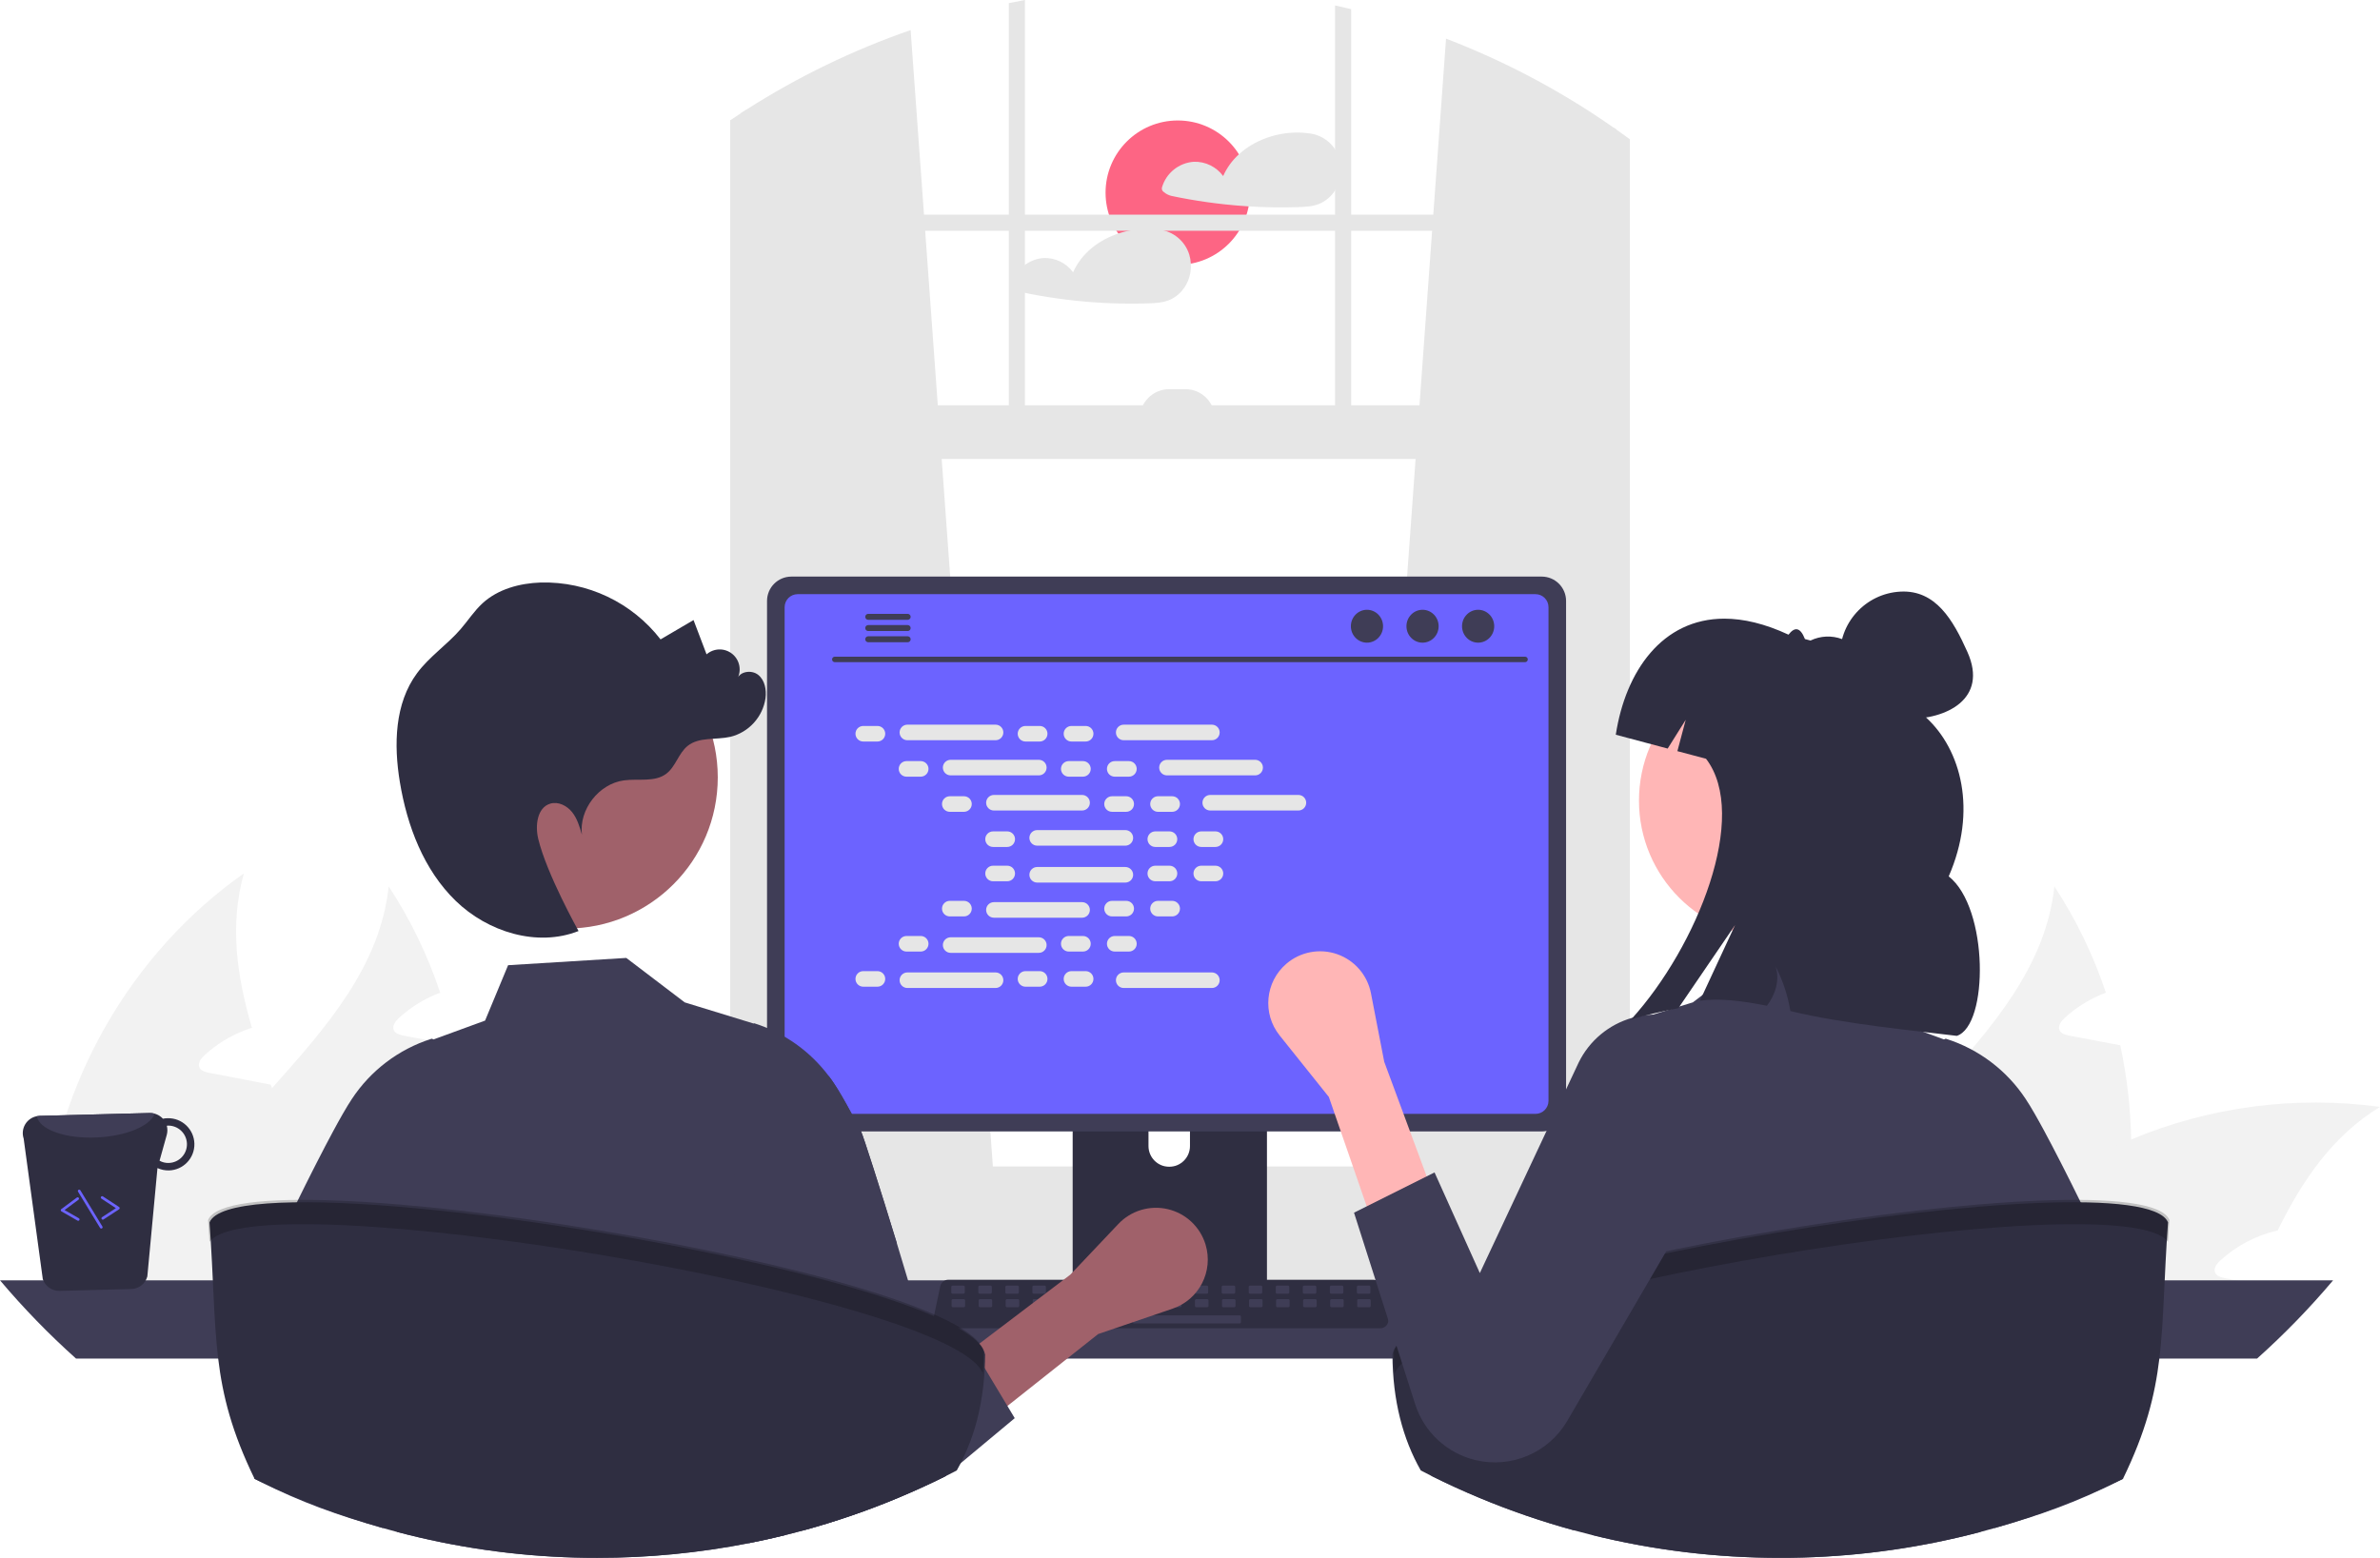
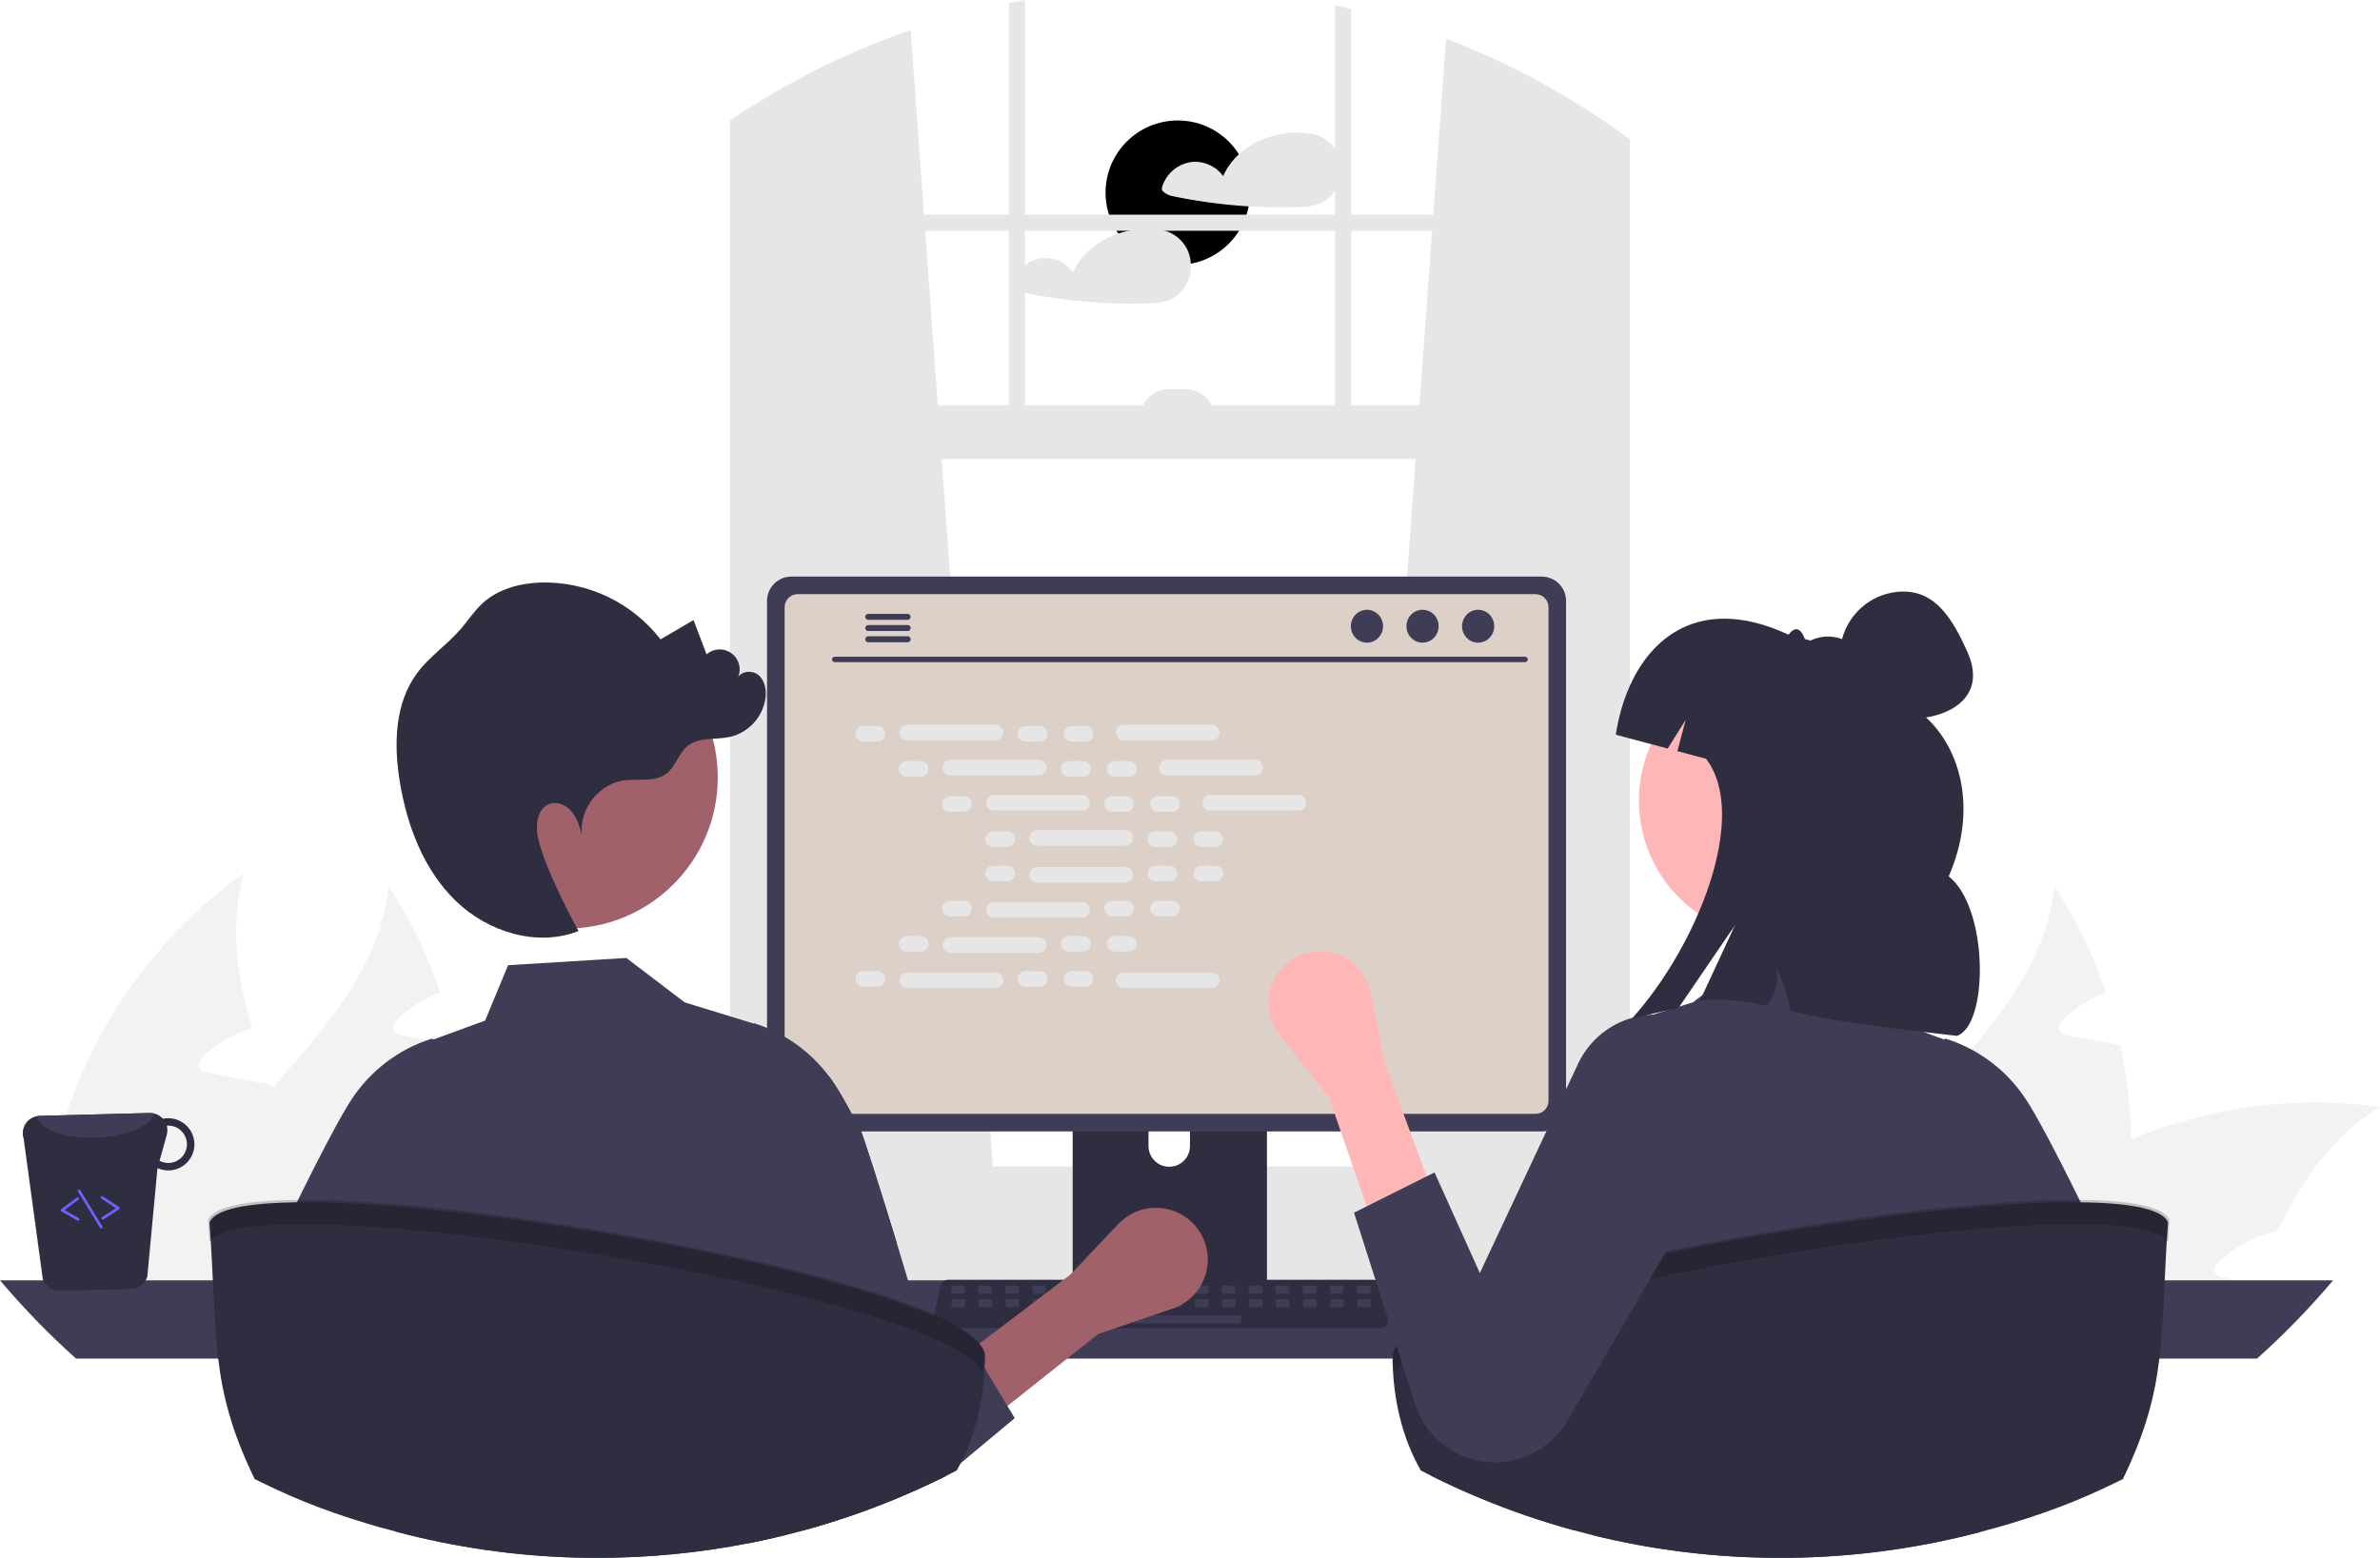
<svg xmlns="http://www.w3.org/2000/svg" data-name="Layer 1" width="880.16" height="576.272" viewBox="0 0 880.16 576.272">
-   <circle cx="435.555" cy="71.266" r="26.701" fill="#fd6584" />
+   <circle cx="435.555" cy="71.266" r="26.701" fill="black" />
  <path d="M655.233,220.487a13.235,13.235,0,0,0-11.17-9.29,1.081,1.081,0,0,0-.18,0,1.418,1.418,0,0,0-.22-.05c-8.94-1.16-18.88,1.66-25.57,7.8a23.958,23.958,0,0,0-5.83,8.04,12.917,12.917,0,0,0-10.83-5.28,13.184,13.184,0,0,0-11.8,9.51,1.526,1.526,0,0,0,.69,1.69,6.673,6.673,0,0,0,2.79,1.42c2.21.47,4.44.9,6.67,1.29q6.54,1.14,13.15,1.85,4.365.465,8.75.74c6.04.38,12.11.47,18.16.28,3-.1,5.88-.2,8.62-1.52a12.798,12.798,0,0,0,4.95-4.31A14.548,14.548,0,0,0,655.233,220.487Z" transform="translate(-159.9199 -161.8639)" fill="#e6e6e6" />
  <path d="M600.303,259.387a13.652,13.652,0,0,0-.56-3.3,13.26,13.26,0,0,0-11.18-9.29.965.965,0,0,0-.17,0,1.887,1.887,0,0,0-.23-.05,33.194,33.194,0,0,0-14.69,1.51c-7.26,2.43-13.63,7.33-16.7,14.33a12.922,12.922,0,0,0-10.84-5.28,13.183,13.183,0,0,0-11.8,9.51,1.555,1.555,0,0,0,.69,1.69,6.733,6.733,0,0,0,2.79,1.42c2.22.47,4.44.9,6.68,1.29q6.54,1.14,13.14,1.85a195.164,195.164,0,0,0,26.92,1.02c2.99-.1,5.88-.2,8.62-1.52a12.77,12.77,0,0,0,4.94-4.31A14.265,14.265,0,0,0,600.303,259.387Z" transform="translate(-159.9199 -161.8639)" fill="#e6e6e6" />
  <path d="M948.052,583.375a171.855,171.855,0,0,1-7.443,53.773c-.186.633-.41,1.265-.633,1.898H830.422a98.322,98.322,0,0,1,7.406-22.328c9.117-19.351,24.002-35.911,38.701-52.359,20.244-22.663,40.004-45.139,43.13-74.612a169.258,169.258,0,0,1,19.053,39.334,46.231,46.231,0,0,0-15.294,9.378c-1.228,1.154-2.531,2.828-1.898,4.428.595,1.34,2.233,1.786,3.684,2.084,3.498.67,6.996,1.34,10.494,1.972,2.754.558,5.545,1.079,8.336,1.6A182.729,182.729,0,0,1,948.052,583.375Z" transform="translate(-159.9199 -161.8639)" fill="#f2f2f2" />
  <path d="M1040.08,571.318c-17.565,10.68-28.729,27.203-37.846,45.697a46.743,46.743,0,0,0-21.249,11.164c-1.265,1.154-2.568,2.828-1.898,4.428.558,1.34,2.233,1.786,3.684,2.084,3.461.67,6.996,1.34,10.457,1.972-.335.782-.67,1.6-1.005,2.382H876.12A164.174,164.174,0,0,1,893.573,619.1c1.377-1.377,2.791-2.679,4.242-4.019a173.653,173.653,0,0,1,50.238-31.706A176.734,176.734,0,0,1,1040.08,571.318Z" transform="translate(-159.9199 -161.8639)" fill="#f2f2f2" />
  <path d="M895.47,639.046H792.093a167.932,167.932,0,0,1,.149-24.858c4.131-51.094,31.929-99.768,73.868-129.241-5.359,19.09-2.605,38.069,2.977,57.122-.781.261-1.563.484-2.27.781a46.236,46.236,0,0,0-15.294,9.378c-1.228,1.154-2.53,2.828-1.898,4.428.558,1.34,2.233,1.786,3.684,2.084,3.498.67,6.996,1.34,10.457,1.972,2.791.558,5.582,1.079,8.373,1.637,1.302.223,2.605.484,3.907.744.186.447.298.856.484,1.265,6.55,18.048,13.694,36.245,17.044,54.74a127.778,127.778,0,0,1,1.712,14.029C895.396,635.102,895.47,637.074,895.47,639.046Z" transform="translate(-159.9199 -161.8639)" fill="#f2f2f2" />
  <path d="M332.052,583.375a171.855,171.855,0,0,1-7.443,53.773c-.186.633-.41,1.265-.633,1.898H214.422a98.322,98.322,0,0,1,7.406-22.328c9.117-19.351,24.002-35.911,38.701-52.359,20.244-22.663,40.004-45.139,43.13-74.612a169.258,169.258,0,0,1,19.053,39.334,46.231,46.231,0,0,0-15.294,9.378c-1.228,1.154-2.531,2.828-1.898,4.428.595,1.34,2.233,1.786,3.684,2.084,3.498.67,6.996,1.34,10.494,1.972,2.754.558,5.545,1.079,8.336,1.6A182.729,182.729,0,0,1,332.052,583.375Z" transform="translate(-159.9199 -161.8639)" fill="#f2f2f2" />
  <path d="M424.08,571.318c-17.565,10.68-28.729,27.203-37.846,45.697a46.743,46.743,0,0,0-21.249,11.164c-1.265,1.154-2.568,2.828-1.898,4.428.558,1.34,2.233,1.786,3.684,2.084,3.461.67,6.996,1.34,10.457,1.972-.335.782-.67,1.6-1.005,2.382H260.12A164.174,164.174,0,0,1,277.573,619.1c1.377-1.377,2.791-2.679,4.242-4.019a173.653,173.653,0,0,1,50.238-31.706A176.734,176.734,0,0,1,424.08,571.318Z" transform="translate(-159.9199 -161.8639)" fill="#f2f2f2" />
  <path d="M279.47,639.046H176.093a167.932,167.932,0,0,1,.149-24.858c4.131-51.094,31.929-99.768,73.868-129.241-5.359,19.09-2.605,38.069,2.977,57.122-.781.261-1.563.484-2.27.781a46.236,46.236,0,0,0-15.294,9.378c-1.228,1.154-2.53,2.828-1.898,4.428.558,1.34,2.233,1.786,3.684,2.084,3.498.67,6.996,1.34,10.457,1.972,2.791.558,5.582,1.079,8.373,1.637,1.302.223,2.605.484,3.907.744.186.447.298.856.484,1.265,6.55,18.048,13.694,36.245,17.044,54.74a127.778,127.778,0,0,1,1.712,14.029C279.396,635.102,279.47,637.074,279.47,639.046Z" transform="translate(-159.9199 -161.8639)" fill="#f2f2f2" />
  <path d="M664.33,595.644l92.37,8.2.99.09v-394.14q-.495-.345-.99-.69a288.323,288.323,0,0,0-62.01-32.94l-4.72,65.1-.43,5.96-4.67,64.56-1.44,19.86-18.93,261.7Z" transform="translate(-159.9199 -161.8639)" fill="#e6e6e6" />
  <path d="M435.9,202.454c-.66.42-1.32.84-1.98,1.28v400.2l1.98-.18,91.37-8.11-.17-2.3-18.93-261.7-1.44-19.86-4.67-64.56-.43-5.96-4.95-68.27A287.687,287.687,0,0,0,435.9,202.454Z" transform="translate(-159.9199 -161.8639)" fill="#e6e6e6" />
  <path d="M433.92,203.734c-1.33.86-2.66,1.74-3.97,2.63v403.03c0,10.07,5.97,18.51,13.95,20.66a15.249,15.249,0,0,0,4,.53h296.8a15.118,15.118,0,0,0,3.99-.53,17.06,17.06,0,0,0,7.78-4.66,22.919,22.919,0,0,0,6.18-16v-396.02c-1.64-1.21-3.29-2.41-4.96-3.58q-.495-.345-.99-.69v400.29a16.108,16.108,0,0,1-.46,3.85c-1.41,5.95-6.06,10.31-11.54,10.31h-296.8c-6.62,0-12-6.35-12-14.16v-406.94C435.24,202.874,434.58,203.294,433.92,203.734Z" transform="translate(-159.9199 -161.8639)" fill="#e6e6e6" />
  <rect x="273.003" y="79.404" width="326.752" height="5.959" fill="#e6e6e6" />
  <path d="M659.6,165.254c-1.98-.49-3.96-.95-5.96-1.38v161.81h5.96Z" transform="translate(-159.9199 -161.8639)" fill="#e6e6e6" />
  <path d="M538.96,161.864c-1.99.37-3.98.75-5.96,1.16v162.66h5.96Z" transform="translate(-159.9199 -161.8639)" fill="#e6e6e6" />
  <path d="M368.86,620.154a26.711,26.711,0,0,0,1.93,9.98,25.54,25.54,0,0,0,1.75,3.56,27.096,27.096,0,0,0,3.02,4.18,26.76,26.76,0,0,0,20.12,9.11h391.31a26.82,26.82,0,0,0,0-53.64h-391.31A26.846,26.846,0,0,0,368.86,620.154Z" transform="translate(-159.9199 -161.8639)" fill="#e6e6e6" />
  <rect x="432.923" y="311.783" width="324.766" height="19.863" transform="translate(1030.691 481.5651) rotate(-180)" fill="#e6e6e6" />
  <path d="M581.401,305.824h27.809a0,0,0,0,1,0,0v0A10.925,10.925,0,0,1,598.285,316.749h-5.959a10.925,10.925,0,0,1-10.925-10.925v0A0,0,0,0,1,581.401,305.824Z" transform="translate(1030.691 460.7086) rotate(-180)" fill="#e6e6e6" />
  <path d="M159.92,635.474a289.004,289.004,0,0,0,28.12,28.95h806.58a289.004,289.004,0,0,0,28.12-28.95Z" transform="translate(-159.9199 -161.8639)" fill="#3f3d56" />
  <path d="M556.61,538.664v102.56h71.85v-102.56a3.448,3.448,0,0,0-2.43-3.3,3.175,3.175,0,0,0-1.03-.16H560.08A3.463,3.463,0,0,0,556.61,538.664Zm28.04,35.24a7.67,7.67,0,0,1,15.34,0v11.9a7.67,7.67,0,0,1-15.34,0Z" transform="translate(-159.9199 -161.8639)" fill="#2f2e41" />
  <path d="M556.39,637.944v9.89a1.946,1.946,0,0,0,1.93,1.94h68.43a1.94,1.94,0,0,0,1.93-1.94v-9.89Z" transform="translate(-159.9199 -161.8639)" fill="#3f3d56" />
  <path d="M443.58,384.144v187.26a9.007,9.007,0,0,0,9,9h277.5a9.007,9.007,0,0,0,9-9V384.144a9.011,9.011,0,0,0-9-8.99h-277.5A9.012,9.012,0,0,0,443.58,384.144Z" transform="translate(-159.9199 -161.8639)" fill="#3f3d56" />
-   <path d="M450.09,386.474v182.62a4.818,4.818,0,0,0,4.81,4.81h272.87a4.818,4.818,0,0,0,4.81-4.81v-182.62a4.82,4.82,0,0,0-4.81-4.82h-272.87A4.821,4.821,0,0,0,450.09,386.474Z" transform="translate(-159.9199 -161.8639)" fill="#6c63ff" />
+   <path d="M450.09,386.474v182.62a4.818,4.818,0,0,0,4.81,4.81h272.87a4.818,4.818,0,0,0,4.81-4.81v-182.62a4.82,4.82,0,0,0-4.81-4.82h-272.87A4.821,4.821,0,0,0,450.09,386.474Z" transform="translate(-159.9199 -161.8639)" fill="#DDD0C8" />
  <path d="M505.73,652.104a2.948,2.948,0,0,0,2.32,1.11H670.39a2.987,2.987,0,0,0,2.92-3.6l-2.52-11.97a2.993,2.993,0,0,0-1.86-2.17,2.895,2.895,0,0,0-1.06-.2h-157.31a2.894,2.894,0,0,0-1.06.2,2.992,2.992,0,0,0-1.86,2.17l-2.52,11.97A2.985,2.985,0,0,0,505.73,652.104Z" transform="translate(-159.9199 -161.8639)" fill="#2f2e41" />
  <rect x="661.717" y="637.43" width="5" height="3" rx="0.488" transform="translate(1168.514 1115.995) rotate(-180)" fill="#3f3d56" />
  <rect x="651.717" y="637.43" width="5" height="3" rx="0.488" transform="translate(1148.514 1115.995) rotate(-180)" fill="#3f3d56" />
  <rect x="641.717" y="637.43" width="5" height="3" rx="0.488" transform="translate(1128.514 1115.995) rotate(-180)" fill="#3f3d56" />
  <rect x="631.717" y="637.43" width="5" height="3" rx="0.488" transform="translate(1108.514 1115.995) rotate(-180)" fill="#3f3d56" />
  <rect x="621.717" y="637.43" width="5" height="3" rx="0.488" transform="translate(1088.514 1115.995) rotate(-180)" fill="#3f3d56" />
  <rect x="611.717" y="637.43" width="5" height="3" rx="0.488" transform="translate(1068.514 1115.995) rotate(-180)" fill="#3f3d56" />
  <rect x="601.717" y="637.43" width="5" height="3" rx="0.488" transform="translate(1048.514 1115.995) rotate(-180)" fill="#3f3d56" />
  <rect x="591.717" y="637.43" width="5" height="3" rx="0.488" transform="translate(1028.514 1115.995) rotate(-180)" fill="#3f3d56" />
  <rect x="581.717" y="637.43" width="5" height="3" rx="0.488" transform="translate(1008.514 1115.995) rotate(-180)" fill="#3f3d56" />
  <rect x="571.717" y="637.43" width="5" height="3" rx="0.488" transform="translate(988.5139 1115.995) rotate(-180)" fill="#3f3d56" />
  <rect x="561.717" y="637.43" width="5" height="3" rx="0.488" transform="translate(968.5139 1115.995) rotate(-180)" fill="#3f3d56" />
  <rect x="551.717" y="637.43" width="5" height="3" rx="0.488" transform="translate(948.5139 1115.995) rotate(-180)" fill="#3f3d56" />
  <rect x="541.717" y="637.43" width="5" height="3" rx="0.488" transform="translate(928.5139 1115.995) rotate(-180)" fill="#3f3d56" />
  <rect x="531.717" y="637.43" width="5" height="3" rx="0.488" transform="translate(908.5139 1115.995) rotate(-180)" fill="#3f3d56" />
  <rect x="521.717" y="637.43" width="5" height="3" rx="0.488" transform="translate(888.5139 1115.995) rotate(-180)" fill="#3f3d56" />
  <rect x="511.717" y="637.43" width="5" height="3" rx="0.488" transform="translate(868.5139 1115.995) rotate(-180)" fill="#3f3d56" />
  <rect x="661.835" y="642.43" width="5" height="3" rx="0.488" transform="translate(1168.75 1125.995) rotate(-180)" fill="#3f3d56" />
  <rect x="651.835" y="642.43" width="5" height="3" rx="0.488" transform="translate(1148.75 1125.995) rotate(-180)" fill="#3f3d56" />
  <rect x="641.835" y="642.43" width="5" height="3" rx="0.488" transform="translate(1128.75 1125.995) rotate(-180)" fill="#3f3d56" />
  <rect x="631.835" y="642.43" width="5" height="3" rx="0.488" transform="translate(1108.75 1125.995) rotate(-180)" fill="#3f3d56" />
  <rect x="621.835" y="642.43" width="5" height="3" rx="0.488" transform="translate(1088.75 1125.995) rotate(-180)" fill="#3f3d56" />
  <rect x="611.835" y="642.43" width="5" height="3" rx="0.488" transform="translate(1068.75 1125.995) rotate(-180)" fill="#3f3d56" />
  <rect x="601.835" y="642.43" width="5" height="3" rx="0.488" transform="translate(1048.75 1125.995) rotate(-180)" fill="#3f3d56" />
  <rect x="591.835" y="642.43" width="5" height="3" rx="0.488" transform="translate(1028.75 1125.995) rotate(-180)" fill="#3f3d56" />
  <rect x="581.835" y="642.43" width="5" height="3" rx="0.488" transform="translate(1008.75 1125.995) rotate(-180)" fill="#3f3d56" />
  <rect x="571.835" y="642.43" width="5" height="3" rx="0.488" transform="translate(988.7503 1125.995) rotate(-180)" fill="#3f3d56" />
  <rect x="561.835" y="642.43" width="5" height="3" rx="0.488" transform="translate(968.7503 1125.995) rotate(-180)" fill="#3f3d56" />
  <rect x="551.835" y="642.43" width="5" height="3" rx="0.488" transform="translate(948.7503 1125.995) rotate(-180)" fill="#3f3d56" />
  <rect x="541.835" y="642.43" width="5" height="3" rx="0.488" transform="translate(928.7503 1125.995) rotate(-180)" fill="#3f3d56" />
  <rect x="531.835" y="642.43" width="5" height="3" rx="0.488" transform="translate(908.7503 1125.995) rotate(-180)" fill="#3f3d56" />
  <rect x="521.835" y="642.43" width="5" height="3" rx="0.488" transform="translate(888.7503 1125.995) rotate(-180)" fill="#3f3d56" />
  <rect x="511.835" y="642.43" width="5" height="3" rx="0.488" transform="translate(868.7503 1125.995) rotate(-180)" fill="#3f3d56" />
  <rect x="578.835" y="648.43" width="40" height="3" rx="0.488" transform="translate(1037.75 1137.995) rotate(-180)" fill="#3f3d56" />
  <path d="M468.612,406.811H723.935a1.016,1.016,0,0,0,0-2.031H468.612a1.016,1.016,0,0,0,0,2.031Z" transform="translate(-159.9199 -161.8639)" fill="#3f3d56" />
  <ellipse cx="546.635" cy="231.649" rx="5.95" ry="6.083" fill="#3f3d56" />
  <ellipse cx="526.079" cy="231.649" rx="5.95" ry="6.083" fill="#3f3d56" />
  <ellipse cx="505.523" cy="231.649" rx="5.95" ry="6.083" fill="#3f3d56" />
  <path d="M479.9,390.044a1.095,1.095,0,0,0,1.09,1.1h14.6a1.105,1.105,0,0,0,0-2.21h-14.6A1.103,1.103,0,0,0,479.9,390.044Z" transform="translate(-159.9199 -161.8639)" fill="#3f3d56" />
  <path d="M479.9,394.194a1.095,1.095,0,0,0,1.09,1.1h14.6a1.105,1.105,0,0,0,0-2.21h-14.6A1.103,1.103,0,0,0,479.9,394.194Z" transform="translate(-159.9199 -161.8639)" fill="#3f3d56" />
  <path d="M479.9,398.334a1.103,1.103,0,0,0,1.09,1.11h14.6a1.105,1.105,0,0,0,0-2.21h-14.6A1.095,1.095,0,0,0,479.9,398.334Z" transform="translate(-159.9199 -161.8639)" fill="#3f3d56" />
  <rect x="316.366" y="268.543" width="11.006" height="5.76" rx="2.88" fill="#e6e6e6" />
  <rect x="376.366" y="268.543" width="11.006" height="5.76" rx="2.88" fill="#e6e6e6" />
  <rect x="393.366" y="268.543" width="11.006" height="5.76" rx="2.88" fill="#e6e6e6" />
  <rect x="332.686" y="268.063" width="38.366" height="5.76" rx="2.88" fill="#e6e6e6" />
  <rect x="412.686" y="268.063" width="38.366" height="5.76" rx="2.88" fill="#e6e6e6" />
  <rect x="332.366" y="281.543" width="11.006" height="5.76" rx="2.88" fill="#e6e6e6" />
  <rect x="392.366" y="281.543" width="11.006" height="5.76" rx="2.88" fill="#e6e6e6" />
  <rect x="409.366" y="281.543" width="11.006" height="5.76" rx="2.88" fill="#e6e6e6" />
  <rect x="348.686" y="281.063" width="38.366" height="5.76" rx="2.88" fill="#e6e6e6" />
  <rect x="428.686" y="281.063" width="38.366" height="5.76" rx="2.88" fill="#e6e6e6" />
  <rect x="348.366" y="294.543" width="11.006" height="5.76" rx="2.88" fill="#e6e6e6" />
  <rect x="408.366" y="294.543" width="11.006" height="5.76" rx="2.88" fill="#e6e6e6" />
  <rect x="425.366" y="294.543" width="11.006" height="5.76" rx="2.88" fill="#e6e6e6" />
  <rect x="364.686" y="294.063" width="38.366" height="5.76" rx="2.88" fill="#e6e6e6" />
  <rect x="444.686" y="294.063" width="38.366" height="5.76" rx="2.88" fill="#e6e6e6" />
  <rect x="364.366" y="307.543" width="11.006" height="5.76" rx="2.88" fill="#e6e6e6" />
  <rect x="424.366" y="307.543" width="11.006" height="5.76" rx="2.88" fill="#e6e6e6" />
  <rect x="441.366" y="307.543" width="11.006" height="5.76" rx="2.88" fill="#e6e6e6" />
  <rect x="380.686" y="307.063" width="38.366" height="5.76" rx="2.88" fill="#e6e6e6" />
  <rect x="376.366" y="359.237" width="11.006" height="5.76" rx="2.88" fill="#e6e6e6" />
  <rect x="393.366" y="359.237" width="11.006" height="5.76" rx="2.88" fill="#e6e6e6" />
  <rect x="412.686" y="359.717" width="38.366" height="5.76" rx="2.88" fill="#e6e6e6" />
  <rect x="316.366" y="359.237" width="11.006" height="5.76" rx="2.88" fill="#e6e6e6" />
  <rect x="332.686" y="359.717" width="38.366" height="5.76" rx="2.88" fill="#e6e6e6" />
  <rect x="332.366" y="346.237" width="11.006" height="5.76" rx="2.88" fill="#e6e6e6" />
  <rect x="392.366" y="346.237" width="11.006" height="5.76" rx="2.88" fill="#e6e6e6" />
  <rect x="409.366" y="346.237" width="11.006" height="5.76" rx="2.88" fill="#e6e6e6" />
  <rect x="348.686" y="346.717" width="38.366" height="5.76" rx="2.88" fill="#e6e6e6" />
  <rect x="348.366" y="333.237" width="11.006" height="5.76" rx="2.88" fill="#e6e6e6" />
  <rect x="408.366" y="333.237" width="11.006" height="5.76" rx="2.88" fill="#e6e6e6" />
  <rect x="425.366" y="333.237" width="11.006" height="5.76" rx="2.88" fill="#e6e6e6" />
  <rect x="364.686" y="333.717" width="38.366" height="5.76" rx="2.88" fill="#e6e6e6" />
  <rect x="364.366" y="320.237" width="11.006" height="5.76" rx="2.88" fill="#e6e6e6" />
  <rect x="424.366" y="320.237" width="11.006" height="5.76" rx="2.88" fill="#e6e6e6" />
  <rect x="441.366" y="320.237" width="11.006" height="5.76" rx="2.88" fill="#e6e6e6" />
  <rect x="380.686" y="320.717" width="38.366" height="5.76" rx="2.88" fill="#e6e6e6" />
  <path d="M509.832,707.816c-.22.11-.44.22-.66.32q-2.085,1.035-4.2,2.04-6.33,3.015-12.82,5.73a285.483,285.483,0,0,1-34.97,12.03c-2-12.47-3.94-41.88-5.8-63.51-.35-4.07-.7-7.86-1.05-11.21a97.155,97.155,0,0,0-1.89-13.08,4.359,4.359,0,0,0-.39-.97c.19,1.73.39,6.89.58,14.05.1,3.35.19,7.14.29,11.21.47,20.82.96,49.15,1.45,65.28-1.39.34-2.79.68-4.19,1-.88.21-1.77.41-2.66.6-1.08.24-2.16.48-3.24.7q-1.695.36-3.39.69a290.072,290.072,0,0,1-56.06,5.44c-1.25,0-2.49-.01-3.74-.02-.38,0-.76-.01-1.15-.02-1.1-.02-2.24-.04-3.4-.07a288.591,288.591,0,0,1-65.84-9.49l.87-64.11.15-11.21.06-4.25a15.182,15.182,0,0,0-.88,4.25c-.35,2.73-.71,6.6-1.07,11.21-1.37,17.76-2.78,46.41-4.24,62.71-17.29-4.92-29.93-9.41-45.73-17.31-.61-.3-1.23-.61-1.84-.92.11-.77.23-1.54.34-2.33,1.79-12.44-.32-28.63,1.66-42.15,1.51-10.43,3.07-20.45,4.64-28.95,1.9-10.23,3.83-18.27,5.74-22.18,2.2-4.51,4.4-8.95,6.53-13.2q1.38-2.745,2.71-5.39c.48-.95.96-1.89,1.43-2.81,2.14-4.19,4.16-8.06,6.01-11.49,1.3-2.41,2.5-4.59,3.6-6.5,1.29-2.25,2.43-4.11,3.37-5.52a55.306,55.306,0,0,1,29.28-22.21l.3-.08.29.12.33.15,19.06-6.97,8.51-20.49,43.71-2.69,7.06,5.37,3.61,2.75,3.85,2.93,7.08,5.39,2.01.62,2.99.92,20.45,6.28.21-.09.3.08a55.168,55.168,0,0,1,27.36,19.5c.68.88,1.31,1.79,1.92,2.71,1.66,2.46,3.9,6.35,6.54,11.23,1.09,2.01,2.24,4.19,3.45,6.5.73,1.39,7.03,21.05,13.16,41.13,5.73,18.8,11.31,37.97,12.04,42.89.13.91.27,1.83.4,2.74.83,5.69,1.65,11.42,2.44,17.01,1.17,8.29,2.31,16.29,3.4,23.44C509.812,707.686,509.822,707.746,509.832,707.816Z" transform="translate(-159.9199 -161.8639)" fill="#3f3d56" />
  <polygon points="303.59 473.566 295.093 440.774 287.59 469.07 303.59 473.566" opacity="0.2" />
  <path d="M175.749,635.05a6.416,6.416,0,0,0,6.183,4.331l26.492-.682a6.328,6.328,0,0,0,5.981-4.657l3.749-40.087a9.794,9.794,0,0,0,4.238.871,9.661,9.661,0,0,0-.485-19.317,8.184,8.184,0,0,0-1.736.181,6.548,6.548,0,0,0-4.874-2.103l-40.751,1.052a5.854,5.854,0,0,0-1.005.125,6.365,6.365,0,0,0-4.873,8.265Zm43.173-43.817,2.668-9.553a6.506,6.506,0,0,0,.02-3.375c.129-0.0.244-.062.373-.062a6.91,6.91,0,0,1,.324,13.817A6.505,6.505,0,0,1,218.923,591.233Z" transform="translate(-159.9199 -161.8639)" fill="#2f2e41" />
  <path d="M173.541,574.763c.868,4.964,10.629,8.454,22.366,7.847,10.793-.497,19.617-4.287,21.234-8.779a6.025,6.025,0,0,0-1.844-.246l-40.751,1.052A5.854,5.854,0,0,0,173.541,574.763Z" transform="translate(-159.9199 -161.8639)" fill="#3f3d56" />
  <path d="M198.058,613.021a.497.497,0,0,0,.151-.066l5.753-3.766a.499.499,0,0,0,0-.836l-5.98-3.917a.5.5,0,1,0-.548.836l5.341,3.498-5.114,3.348a.5.5,0,0,0,.396.903Z" transform="translate(-159.9199 -161.8639)" fill="#6c63ff" />
  <path d="M188.971,613.44a.5.5,0,0,0,.126-.918l-5.303-3.04,5.126-3.807a.5.5,0,1,0-.596-.802l-5.739,4.263a.5.5,0,0,0,.049.835l5.965,3.42A.5.5,0,0,0,188.971,613.44Z" transform="translate(-159.9199 -161.8639)" fill="#6c63ff" />
  <path d="M197.486,616.321a.482.482,0,0,0,.137-.058.5.5,0,0,0,.168-.687l-8.155-13.408a.5.5,0,0,0-.854.521L196.936,616.097A.5.5,0,0,0,197.486,616.321Z" transform="translate(-159.9199 -161.8639)" fill="#6c63ff" />
  <path d="M945.069,708.904c-.61.31-1.23.62-1.84.92-15.8,7.9-28.44,12.39-45.73,17.31-1.46-16.3-2.87-44.95-4.24-62.71-.36-4.61-.72-8.48-1.07-11.21a15.182,15.182,0,0,0-.88-4.25l.06,4.25.15,11.21.87,64.11a288.588,288.588,0,0,1-65.84,9.49c-1.16.03-2.3.05-3.4.07-.39.01-.77.02-1.15.02-1.25.01-2.49.02-3.74.02a289.271,289.271,0,0,1-69.54-8.43c.49-16.13.98-44.46,1.45-65.28.1-4.07.19-7.86.29-11.21.19-7.16.39-12.32.58-14.05a4.362,4.362,0,0,0-.39.97,97.154,97.154,0,0,0-1.89,13.08c-.35,3.35-.7,7.14-1.05,11.21-1.86,21.63-3.8,51.04-5.8,63.51a285.473,285.473,0,0,1-34.97-12.03q-9-3.75-17.68-8.09c1.1-7.2,2.25-15.27,3.43-23.64.92-6.49,1.87-13.16,2.84-19.75,1.5-10.18,52.46-120.11,64.47-123.96l.3-.08.21.09,20.45-6.28,2.99-.92,2.01-.62,7.08-5.39,3.85-2.93,3.61-2.75,7.06-5.37,43.71,2.69,8.51,20.49,19.06,6.97.33-.15.29-.12.3.08a55.306,55.306,0,0,1,29.28,22.21c.94,1.41,2.08,3.27,3.37,5.52,1.1,1.91,2.3,4.09,3.6,6.5,1.85,3.43,3.87,7.3,6.01,11.49.47.92.95,1.86,1.43,2.81q1.335,2.64,2.71,5.39c2.13,4.25,4.33,8.69,6.53,13.2,1.91,3.91,3.84,11.95,5.74,22.18,1.57,8.5,3.13,18.52,4.64,28.95,1.98,13.52-.13,29.71,1.66,42.15C944.839,707.364,944.959,708.134,945.069,708.904Z" transform="translate(-159.9199 -161.8639)" fill="#3f3d56" />
  <circle cx="656.954" cy="296.158" r="50.836" fill="#ffb6b6" />
  <polygon points="575.659 473.566 584.156 440.774 591.659 469.07 575.659 473.566" opacity="0.2" />
  <path d="M961.689,614.064c-3.04,41.88.11,60.32-16.67,94.85a286.16,286.16,0,0,1-47.52,18.22q-2.55.72-5.11,1.4a288.588,288.588,0,0,1-65.84,9.49c-1.16.03-2.3.05-3.4.07-.39.01-.77.02-1.15.02-1.25.01-2.49.02-3.74.02a289.271,289.271,0,0,1-69.54-8.43q-3.42-.84-6.81-1.77a285.473,285.473,0,0,1-34.97-12.03q-9-3.75-17.68-8.09c-1.31-.66-2.62-1.32-3.91-2-6.63-11.66-10.4-25.84-10.48-42.88C679.459,633.574,951.549,588.744,961.689,614.064Z" transform="translate(-159.9199 -161.8639)" fill="#2f2e41" />
  <path d="M961.681,621.236c.155-2.593.329-5.271.531-8.06-10.14-25.32-282.23,19.51-286.82,48.87.013,2.692.128,5.304.321,7.855C686.829,640.922,945.318,598.314,961.681,621.236Z" transform="translate(-159.9199 -161.8639)" opacity="0.2" />
  <path d="M668.102,616.039,690.436,604.872,671.825,554.622l-4.905-25.342a19.161,19.161,0,0,0-31.282-10.907h0a19.161,19.161,0,0,0-2.493,26.518l18.207,22.759Z" transform="translate(-159.9199 -161.8639)" fill="#ffb6b6" />
  <path d="M690.436,595.567l-29.778,14.889,22.599,70.809A30.977,30.977,0,0,0,705.592,701.981h0a30.977,30.977,0,0,0,33.737-14.197l59.925-102.714a31.62,31.62,0,0,0-10.196-42.982h0a31.62,31.62,0,0,0-45.296,12.765l-36.576,77.936Z" transform="translate(-159.9199 -161.8639)" fill="#3f3d56" />
  <circle cx="209.508" cy="287.552" r="55.935" fill="#a0616a" />
  <path d="M314.164,410.87C318.712,404.74,325.249,400.382,330.249,394.615c2.743-3.164,5.021-6.75,8.106-9.582,5.73-5.263,13.744-7.42,21.52-7.688a54.305,54.305,0,0,1,44.331,21.038q6.097-3.575,12.194-7.149,2.409,6.34,4.817,12.68a7.391,7.391,0,0,1,11.264,9.248c.967-2.989,5.399-3.623,7.843-1.649,2.443,1.975,3.098,5.488,2.699,8.604a17.32,17.32,0,0,1-13.065,14.326c-5.304,1.182-11.477-.06-15.723,3.332-3.404,2.72-4.431,7.672-7.904,10.301-4.28,3.24-10.329,1.742-15.65,2.458-9.308,1.253-16.678,10.773-15.56,20.098-.842-2.942-1.727-5.97-3.639-8.36-1.912-2.39-5.131-4.007-8.062-3.128-4.846,1.453-5.639,8.058-4.464,12.978,3.115,13.05,14.919,34.144,14.919,34.144-15.328,6.046-33.589.329-45.415-11.144-11.826-11.473-17.986-27.719-20.669-43.976C305.516,437.361,305.839,422.091,314.164,410.87Z" transform="translate(-159.9199 -161.8639)" fill="#2f2e41" />
  <path d="M880.582,486.046c10.642-24.398,4.613-46.85-8.36-58.76l0-.01c-5.1-11.43-11.88-20.25-19.64-22.32-3.75-2.41-7.39-5.24-11.43-6.68a14.887,14.887,0,0,0-11.68.53l-2.06-.55c-1.75-4.47-3.8-4.56-6.08-1.62-8.78-4.09-16.69-5.92-23.73-5.92-22.96,0-36.54,19.44-40.14,42.94l19.19,5.11,6.67-10.63-3.08,11.59,10.59,2.81c16.12,20.99-3.17,69.41-27.62,96.35q8.73-2.415,17.39-4.08l20.98-30.76-13,28c6.75-.99,15.36-.04,24.77,1.87,3.17-4.14,4.84-9.66,3.2-14.58a55.745,55.745,0,0,1,5.48,16.53c19.86,4.85,46.95,7.34,61.55,9.18C895.378,541.196,895.41,497.706,880.582,486.046Z" transform="translate(-159.9199 -161.8639)" fill="#2f2e41" />
  <path d="M887.505,403.054c7.795,17.453-7.933,24.96-22.341,24.748-13.019-.192-24.084-9.338-24.748-22.341a23.576,23.576,0,0,1,22.341-24.748C875.76,380.048,882.196,391.166,887.505,403.054Z" transform="translate(-159.9199 -161.8639)" fill="#2f2e41" />
  <path d="M525.902,687.173l-12.84-21.416L555.754,633.369l17.75-18.741a19.161,19.161,0,0,1,32.245,7.604h0a19.161,19.161,0,0,1-12.142,23.707l-27.583,9.416Z" transform="translate(-159.9199 -161.8639)" fill="#a0616a" />
  <path d="M535.182,686.466l-19.99,16.66-5.39,4.49-.63.52q-2.085,1.035-4.2,2.04-6.33,3.015-12.82,5.73a285.483,285.483,0,0,1-34.97,12.03q-3.39.93-6.81,1.77c-1.39.34-2.79.68-4.19,1-.88.21-1.77.41-2.66.6-1.08.24-2.16.48-3.24.7q-1.695.36-3.39.69a30.963,30.963,0,0,1-9.62-22.44c0-.27,0-.55.01-.83l3.21-82.33,1.42-36.49a31.618,31.618,0,0,1,31.69-30.78c.96,0,1.91.05,2.85.14.68.88,1.31,1.79,1.92,2.71,1.66,2.46,3.9,6.35,6.54,11.23,1.09,2.01,2.24,4.19,3.45,6.5.73,1.39,7.03,21.05,13.16,41.13l-2.7,20.97-4.88,37.8,20.02-13.14,14.1-9.26,1.67,2.79,4.35,7.26,8.4,14Z" transform="translate(-159.9199 -161.8639)" fill="#3f3d56" />
  <path d="M524.222,662.936c-.01,1.7-.05,3.37-.14,5.02a97.248,97.248,0,0,1-1.58,13.56,79.144,79.144,0,0,1-7.31,21.61c-.46.91-.95,1.81-1.45,2.69-1.29.68-2.6,1.34-3.91,2-.22.11-.44.22-.66.32q-8.355,4.155-17.02,7.77a285.483,285.483,0,0,1-34.97,12.03q-3.39.93-6.81,1.77-6.675,1.65-13.48,2.99a290.072,290.072,0,0,1-56.06,5.44c-1.25,0-2.49-.01-3.74-.02-.38,0-.76-.01-1.15-.02-1.1-.02-2.24-.04-3.4-.07a288.591,288.591,0,0,1-65.84-9.49q-2.565-.675-5.11-1.4a286.165,286.165,0,0,1-47.52-18.22c-16.78-34.53-13.63-52.97-16.67-94.85,6.24-15.59,111.81-4.58,193.09,13.03,22.06,4.78,42.32,10.05,58.33,15.41,16.54,5.53,28.53,11.15,33.23,16.43A7.937,7.937,0,0,1,524.222,662.936Z" transform="translate(-159.9199 -161.8639)" fill="#2f2e41" />
  <path d="M237.408,621.236c-.155-2.593-.329-5.271-.531-8.06,10.14-25.32,282.23,19.51,286.82,48.87-.013,2.692-.128,5.304-.321,7.855C512.26,640.922,253.77,598.314,237.408,621.236Z" transform="translate(-159.9199 -161.8639)" opacity="0.2" />
</svg>
